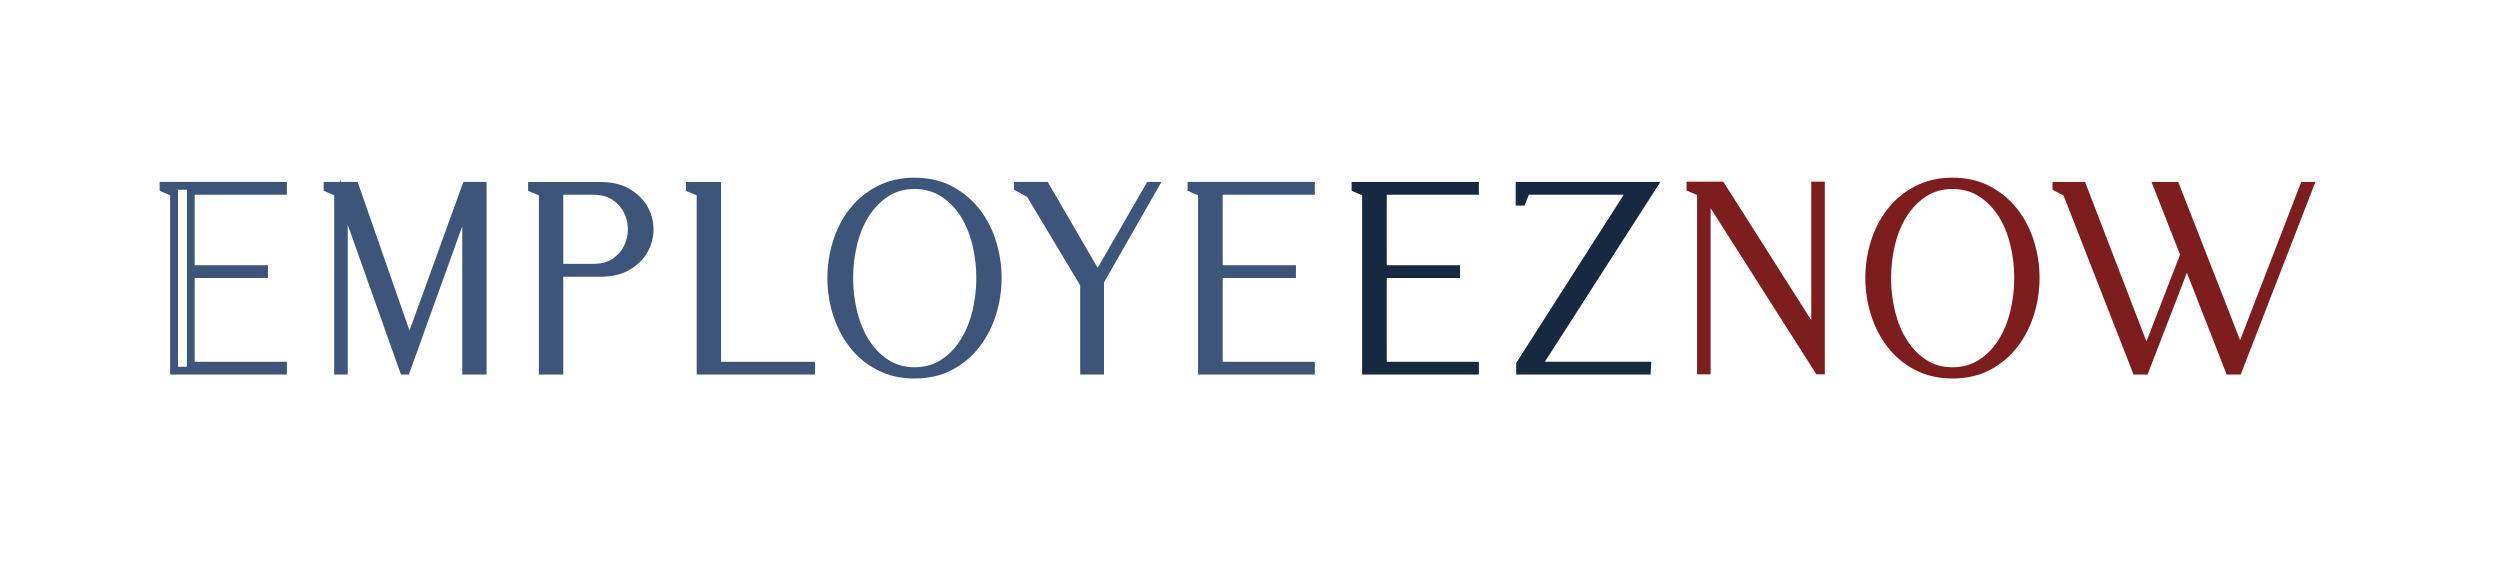
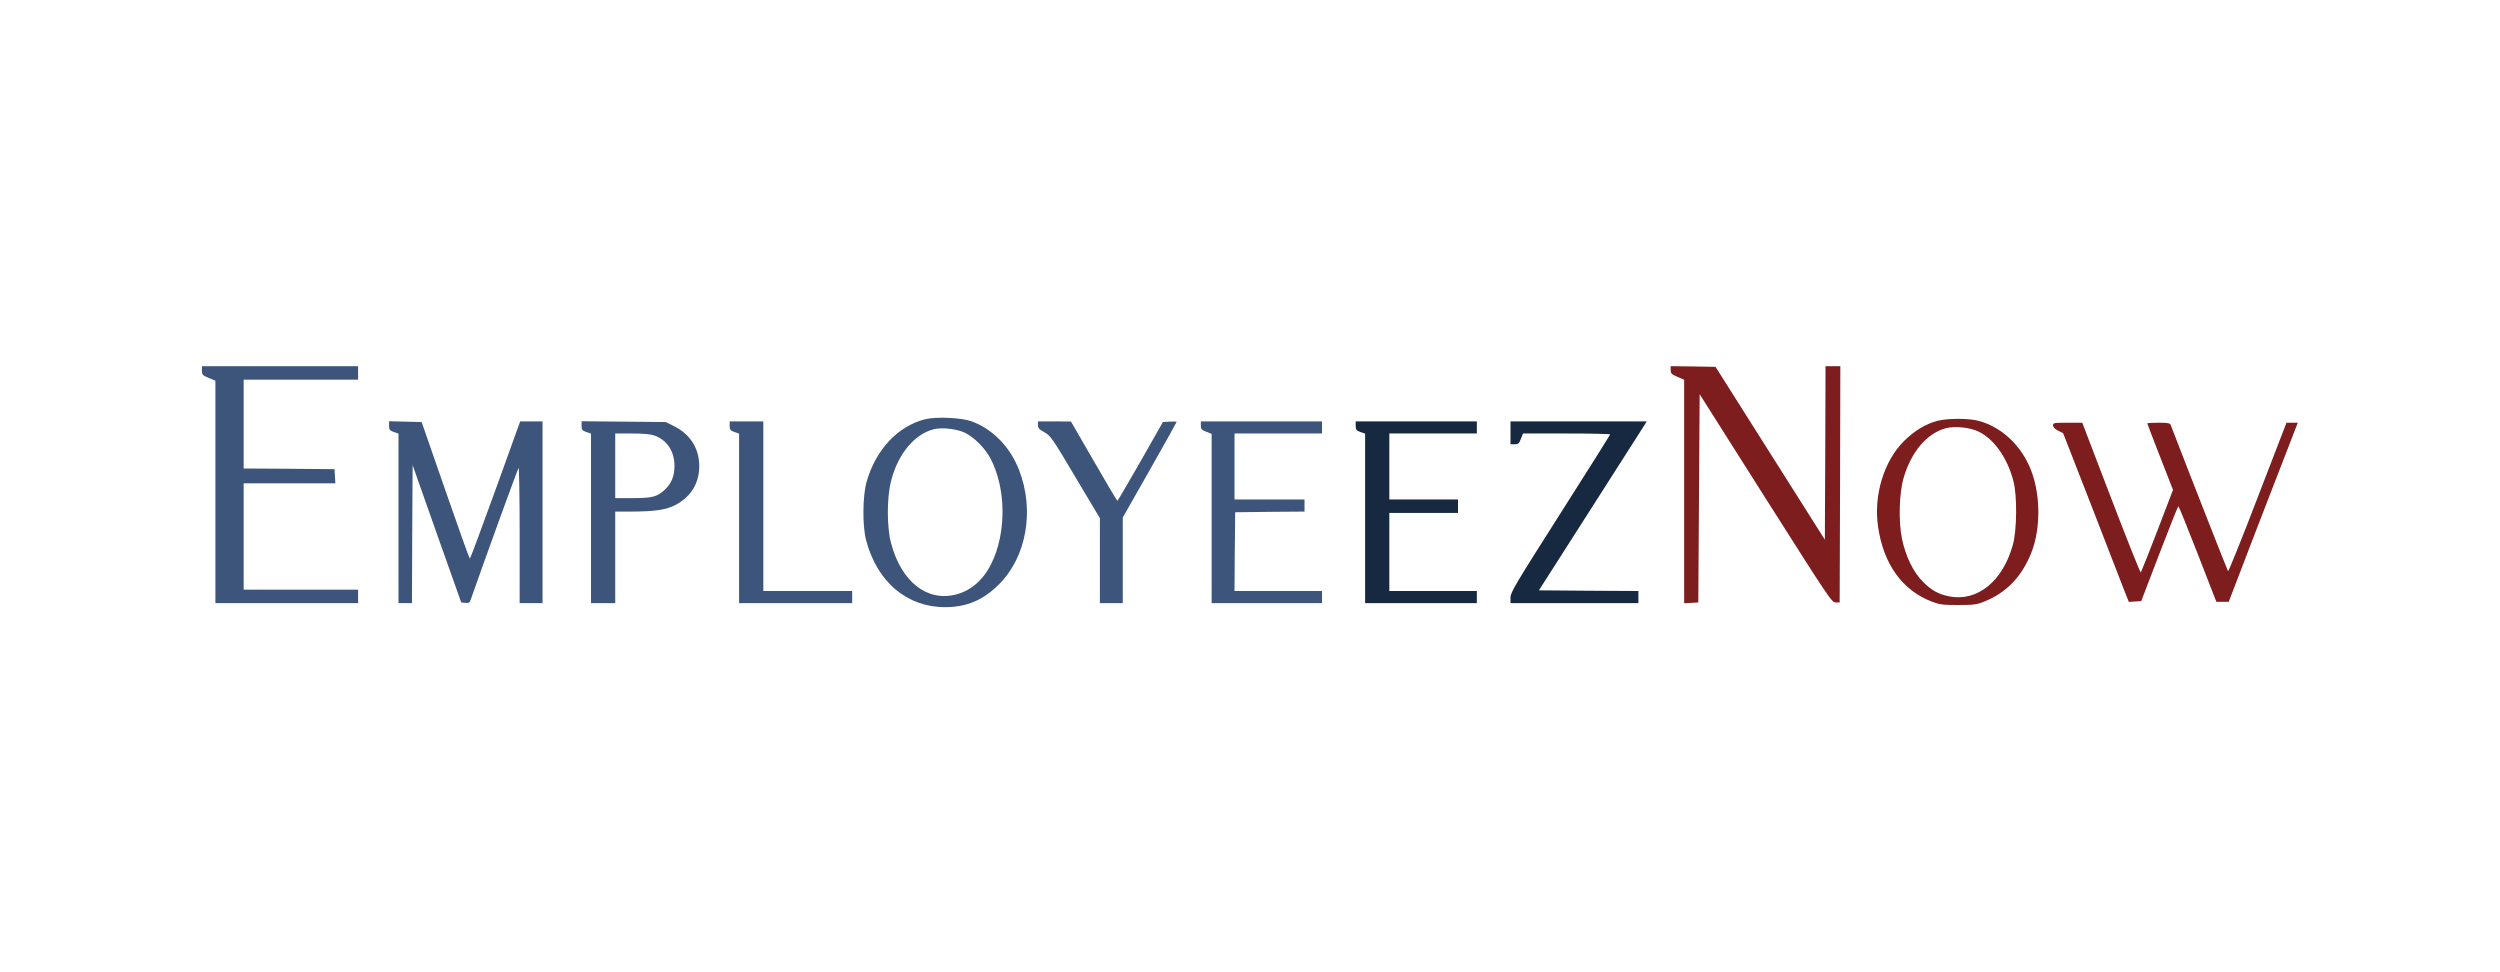
- <svg xmlns="http://www.w3.org/2000/svg" version="1.1" id="Layer_1" x="0px" y="0px" viewBox="0 0 400 93" style="enable-background:new 0 0 400 93;" xml:space="preserve">
-   <style type="text/css">
- 	.st0{fill:#3D557A;}
- 	.st1{fill:#172940;}
- 	.st2{fill:#7D1D1E;}
+ <svg xmlns="http://www.w3.org/2000/svg" version="1.0" width="1857pt" height="722pt" viewBox="0 0 1857 722" preserveAspectRatio="xMidYMid meet">
+   <style>
+   .st0{fill:#3D557A;}
+   .st1{fill:#172940;}
+   .st2{fill:#7D1D1E;}
</style>
-   <g>
+   <g transform="translate(0,722) scale(0.1,-0.1)" fill="#000000" stroke="none">
    <path class="st0" d="M1500 4467 c0 -30 4 -35 50 -54 l50 -21 0 -826 0 -826 530 0 530 0 0 50 0 50 -425 0 -425 0 0 395 0 395 341 0 340 0 -3 53 -3 52 -337 3 -338 2 0 330 0 330 425 0 425 0 0 50 0 50 -580 0 -580 0 0 -33z" />
-     <path class="st0" d="M45.9,59.93H27.22V31.24l-1.68-0.71v-1.42H45.9v2.05H31.15v11.27h11.72v2.05H31.15v13.41H45.9V59.93z    M28.47,58.68h1.44V30.36h-1.56l0.13,0.05V58.68z" />
-   </g>
-   <g>
-     <path class="st0" d="M52.41,29.74h4.37l8.74,25.03l9.07-25.03h2.65v29.57h-2.65V32.64l-9.62,26.67h-0.38l-9.58-26.96v26.96h-0.92   V30.83l-1.68-0.71V29.74z" />
-     <path class="st0" d="M77.86,59.93h-3.9V36.21l-8.55,23.72h-1.26l-8.51-23.96v23.96h-2.17V31.24l-1.68-0.71v-1.42h2.6v-0.4l0.14,0.4   h2.69l8.3,23.79l8.62-23.79h1.04l0.02-0.05v0.05h2.65V59.93z M75.21,58.68h1.4V30.36h-1.4V58.68z M54.97,30.36l9.81,27.62l0.6-1.68   l-9.05-25.94H54.97z" />
-   </g>
-   <g>
-     <path class="st0" d="M85.13,29.74h10.96c1.74,0,3.18,0.34,4.35,1.03c1.16,0.69,2.04,1.55,2.63,2.58c0.59,1.04,0.88,2.15,0.88,3.34   c0,1.19-0.29,2.3-0.88,3.34c-0.59,1.04-1.46,1.9-2.63,2.58s-2.61,1.03-4.35,1.03H89.5v15.67h-2.65V30.83l-1.72-0.71V29.74z    M89.5,30.54v12.31h5.42c1.37,0,2.51-0.3,3.42-0.9c0.91-0.6,1.6-1.36,2.06-2.29c0.46-0.92,0.69-1.91,0.69-2.96   c0-1.05-0.23-2.04-0.69-2.96c-0.46-0.92-1.15-1.69-2.06-2.29c-0.91-0.6-2.05-0.9-3.42-0.9H89.5z" />
-     <path class="st0" d="M90.12,59.93h-3.9V31.25l-1.72-0.71v-1.42h11.59c1.84,0,3.41,0.38,4.66,1.12c1.25,0.74,2.21,1.69,2.85,2.81   c0.64,1.13,0.96,2.35,0.96,3.65c0,1.3-0.32,2.52-0.96,3.65c-0.64,1.13-1.6,2.07-2.85,2.81c-1.25,0.74-2.82,1.12-4.66,1.12h-5.97   V59.93z M87.47,58.68h1.4V30.36h-1.52l0.12,0.05V58.68z M97.99,30.53c0.24,0.11,0.47,0.24,0.69,0.39c1,0.66,1.76,1.51,2.27,2.53   c0.5,1.01,0.76,2.1,0.76,3.24s-0.26,2.23-0.76,3.24c-0.51,1.02-1.27,1.87-2.27,2.53c-0.22,0.14-0.45,0.27-0.69,0.39   c0.8-0.15,1.51-0.41,2.13-0.77c1.06-0.63,1.87-1.42,2.4-2.35c0.53-0.94,0.8-1.95,0.8-3.03c0-1.08-0.27-2.09-0.8-3.03   c-0.53-0.93-1.34-1.73-2.4-2.35C99.51,30.94,98.8,30.69,97.99,30.53z M90.12,42.22h4.79c1.24,0,2.28-0.27,3.08-0.8   c0.81-0.54,1.43-1.23,1.84-2.05c0.42-0.83,0.63-1.74,0.63-2.68c0-0.95-0.21-1.85-0.63-2.68c-0.41-0.82-1.03-1.51-1.84-2.05   c-0.8-0.53-1.84-0.8-3.08-0.8h-4.79V42.22z" />
-   </g>
-   <g>
-     <path class="st0" d="M110.37,29.74h4.37v28.77h15.04v0.8h-17.68V30.83l-1.72-0.71V29.74z" />
-     <path class="st0" d="M130.4,59.93h-18.93V31.25l-1.72-0.71v-1.42h5.62v28.77h15.04V59.93z M112.72,58.68h1.4V30.36h-1.52l0.12,0.05   V58.68z" />
-   </g>
-   <g>
-     <path class="st0" d="M146.32,29.06c2.18,0,4.1,0.44,5.75,1.32c1.65,0.88,3.04,2.04,4.16,3.49c1.12,1.44,1.97,3.09,2.54,4.94   s0.86,3.74,0.86,5.67c0,1.93-0.29,3.82-0.86,5.67c-0.57,1.85-1.42,3.5-2.54,4.96c-1.12,1.46-2.51,2.63-4.16,3.51   c-1.65,0.88-3.57,1.32-5.75,1.32c-2.16,0-4.07-0.44-5.73-1.32c-1.67-0.88-3.06-2.05-4.18-3.51c-1.12-1.46-1.97-3.11-2.54-4.96   c-0.57-1.85-0.86-3.74-0.86-5.67c0-1.93,0.29-3.82,0.86-5.67c0.57-1.85,1.42-3.49,2.54-4.94c1.12-1.44,2.51-2.6,4.18-3.49   C142.25,29.51,144.17,29.06,146.32,29.06z M146.32,59.39c1.74,0,3.26-0.43,4.58-1.28s2.42-1.98,3.3-3.38c0.88-1.4,1.54-3,1.97-4.79   c0.43-1.79,0.65-3.61,0.65-5.46c0-1.85-0.22-3.67-0.65-5.46c-0.43-1.79-1.09-3.38-1.97-4.77c-0.88-1.39-1.98-2.51-3.3-3.36   c-1.32-0.85-2.84-1.28-4.58-1.28c-1.74,0-3.26,0.43-4.56,1.28c-1.3,0.85-2.39,1.97-3.28,3.36c-0.88,1.39-1.54,2.98-1.97,4.77   c-0.43,1.79-0.65,3.61-0.65,5.46c0,1.85,0.22,3.67,0.65,5.46c0.43,1.79,1.09,3.39,1.97,4.79c0.88,1.4,1.97,2.53,3.28,3.38   S144.59,59.39,146.32,59.39z" />
-     <path class="st0" d="M146.32,60.56c-2.25,0-4.28-0.47-6.03-1.4c-1.74-0.92-3.21-2.16-4.38-3.68c-1.16-1.51-2.05-3.24-2.64-5.15   c-0.59-1.9-0.89-3.87-0.89-5.86s0.3-3.96,0.89-5.86c0.59-1.91,1.48-3.64,2.64-5.13c1.17-1.51,2.64-2.74,4.38-3.65   c1.75-0.93,3.78-1.4,6.03-1.4c2.28,0,4.31,0.47,6.05,1.4c1.72,0.92,3.19,2.15,4.36,3.65c1.16,1.49,2.05,3.22,2.64,5.13   c0.59,1.9,0.89,3.87,0.89,5.86s-0.3,3.96-0.89,5.86c-0.59,1.91-1.48,3.64-2.64,5.15c-1.17,1.52-2.63,2.76-4.36,3.68   C150.64,60.09,148.6,60.56,146.32,60.56z M146.32,30.24c-1.6,0-3.02,0.4-4.21,1.18c-1.22,0.8-2.26,1.87-3.09,3.17   c-0.84,1.32-1.48,2.86-1.89,4.58c-0.42,1.73-0.63,3.52-0.63,5.31c0,1.79,0.21,3.58,0.63,5.31c0.42,1.72,1.05,3.27,1.9,4.6   c0.83,1.32,1.87,2.39,3.09,3.19c1.19,0.78,2.61,1.18,4.21,1.18c1.6,0,3.03-0.4,4.24-1.18c1.23-0.8,2.28-1.87,3.11-3.19   c0.84-1.33,1.48-2.88,1.9-4.6c0.42-1.74,0.63-3.52,0.63-5.31c0-1.79-0.21-3.57-0.63-5.31c-0.42-1.72-1.05-3.26-1.89-4.58   c-0.83-1.3-1.88-2.37-3.11-3.17C149.35,30.63,147.93,30.24,146.32,30.24z M140.08,31.4c-1.24,0.77-2.3,1.73-3.18,2.86   c-1.07,1.38-1.89,2.97-2.44,4.74c-0.55,1.78-0.83,3.63-0.83,5.48c0,1.86,0.28,3.71,0.83,5.48c0.55,1.77,1.37,3.37,2.44,4.76   c0.88,1.14,1.94,2.11,3.18,2.88c-0.81-0.73-1.52-1.58-2.13-2.54c-0.91-1.45-1.61-3.12-2.05-4.97c-0.44-1.83-0.67-3.71-0.67-5.61   c0-1.89,0.22-3.78,0.67-5.61c0.45-1.85,1.14-3.52,2.05-4.96C138.57,32.96,139.28,32.12,140.08,31.4z M152.64,31.44   c0.79,0.71,1.49,1.54,2.09,2.48c0.91,1.44,1.6,3.1,2.05,4.96c0.44,1.84,0.67,3.72,0.67,5.61c0,1.89-0.23,3.77-0.67,5.61   c-0.45,1.85-1.14,3.53-2.05,4.97c-0.6,0.95-1.3,1.79-2.1,2.5c1.2-0.77,2.24-1.72,3.11-2.84c1.07-1.39,1.89-2.99,2.44-4.76   c0.55-1.78,0.83-3.62,0.83-5.48c0-1.86-0.28-3.71-0.83-5.48c-0.55-1.77-1.37-3.36-2.44-4.74C154.88,33.15,153.84,32.2,152.64,31.44   z" />
-   </g>
-   <g>
-     <path class="st0" d="M162.87,29.99v-0.25h4.41l8.36,14.36l8.27-14.36h0.84l-8.74,15.29v14.28h-2.56V45.49l-8.65-14.45L162.87,29.99   z" />
-     <path class="st0" d="M176.64,59.93h-3.81V45.66l-8.48-14.15l-2.11-1.15v-1.25h5.39l8,13.74l7.92-13.74h2.28l-9.19,16.08V59.93z    M174.08,58.68h1.31V44.92l-8.47-14.56h-2.06l0.38,0.21l8.83,14.74V58.68z" />
-   </g>
-   <g>
-     <path class="st0" d="M190.63,30.12v-0.38h19.11v0.8H195v12.52h11.72v0.8H195v14.66h14.74v0.8h-17.43V30.83L190.63,30.12z" />
-     <path class="st0" d="M210.37,59.93h-18.68V31.24l-1.68-0.71v-1.42h20.36v2.05h-14.74v11.27h11.72v2.05h-11.72v13.41h14.74V59.93z    M192.94,58.68h1.44V30.36h-1.56l0.13,0.05V58.68z" />
-   </g>
-   <g>
-     <path class="st1" d="M216.88,30.12v-0.38h19.11v0.8h-14.74v12.52h11.72v0.8h-11.72v14.66h14.74v0.8h-17.43V30.83L216.88,30.12z" />
-     <path class="st1" d="M236.62,59.93h-18.68V31.24l-1.68-0.71v-1.42h20.36v2.05h-14.74v11.27h11.72v2.05h-11.72v13.41h14.74V59.93z    M219.19,58.68h1.44V30.36h-1.56l0.13,0.05V58.68z" />
-   </g>
-   <g>
-     <path class="st1" d="M243.13,32.26v-2.52h21.38l-18.48,28.77h17.51l-0.04,0.8h-20.29v-1.05l17.72-27.72h-16.76l-0.67,1.72H243.13z" />
-     <path class="st1" d="M264.09,59.93h-21.5v-1.86l17.21-26.91h-15.19l-0.67,1.72h-1.43v-3.77h23.15l-18.48,28.77h17.03L264.09,59.93z    M243.84,58.68h1.34l18.19-28.32h-1.57l-17.95,28.08V58.68z" />
-   </g>
-   <g>
-     <path class="st2" d="M290.42,53.38V29.7h0.92v29.57h-0.38l-17.89-28.1v28.1h-0.92V30.79l-1.68-0.71V29.7h4.91L290.42,53.38z" />
-     <path class="st2" d="M291.97,59.89h-1.35L273.7,33.31v26.58h-2.17V31.2l-1.68-0.71v-1.42h2.6v-0.05l0.03,0.05h3.25l14.07,22.16   V29.07h2.17V59.89z M273.28,30.32l17.44,27.39v-2.69l-15.68-24.7H273.28z" />
-   </g>
-   <g>
-     <path class="st2" d="M312.39,29.06c2.18,0,4.1,0.44,5.75,1.32c1.65,0.88,3.04,2.04,4.16,3.49c1.12,1.44,1.97,3.09,2.54,4.94   s0.86,3.74,0.86,5.67c0,1.93-0.29,3.82-0.86,5.67c-0.57,1.85-1.42,3.5-2.54,4.96c-1.12,1.46-2.51,2.63-4.16,3.51   c-1.65,0.88-3.57,1.32-5.75,1.32c-2.16,0-4.07-0.44-5.73-1.32c-1.67-0.88-3.06-2.05-4.18-3.51c-1.12-1.46-1.97-3.11-2.54-4.96   c-0.57-1.85-0.86-3.74-0.86-5.67c0-1.93,0.29-3.82,0.86-5.67c0.57-1.85,1.42-3.49,2.54-4.94c1.12-1.44,2.51-2.6,4.18-3.49   C308.32,29.51,310.23,29.06,312.39,29.06z M312.39,59.39c1.74,0,3.26-0.43,4.58-1.28s2.42-1.98,3.3-3.38c0.88-1.4,1.54-3,1.97-4.79   c0.43-1.79,0.65-3.61,0.65-5.46c0-1.85-0.22-3.67-0.65-5.46c-0.43-1.79-1.09-3.38-1.97-4.77c-0.88-1.39-1.98-2.51-3.3-3.36   c-1.32-0.85-2.84-1.28-4.58-1.28c-1.74,0-3.26,0.43-4.56,1.28c-1.3,0.85-2.39,1.97-3.28,3.36c-0.88,1.39-1.54,2.98-1.97,4.77   c-0.43,1.79-0.65,3.61-0.65,5.46c0,1.85,0.22,3.67,0.65,5.46c0.43,1.79,1.09,3.39,1.97,4.79c0.88,1.4,1.97,2.53,3.28,3.38   S310.65,59.39,312.39,59.39z" />
-     <path class="st2" d="M312.39,60.56c-2.25,0-4.28-0.47-6.03-1.4c-1.74-0.92-3.21-2.16-4.38-3.68c-1.16-1.51-2.05-3.24-2.64-5.15   c-0.59-1.9-0.89-3.87-0.89-5.86s0.3-3.96,0.89-5.86c0.59-1.91,1.48-3.64,2.64-5.13c1.17-1.51,2.64-2.74,4.38-3.65   c1.75-0.93,3.78-1.4,6.03-1.4c2.28,0,4.31,0.47,6.05,1.4c1.72,0.92,3.19,2.15,4.36,3.65c1.16,1.49,2.05,3.22,2.64,5.13   c0.59,1.9,0.89,3.87,0.89,5.86s-0.3,3.96-0.89,5.86c-0.59,1.91-1.48,3.64-2.64,5.15c-1.17,1.52-2.63,2.76-4.36,3.68   C316.7,60.09,314.67,60.56,312.39,60.56z M312.39,30.24c-1.6,0-3.02,0.4-4.21,1.18c-1.22,0.8-2.26,1.87-3.09,3.17   c-0.84,1.32-1.48,2.86-1.89,4.58c-0.42,1.73-0.63,3.52-0.63,5.31c0,1.79,0.21,3.58,0.63,5.31c0.42,1.72,1.05,3.27,1.9,4.6   c0.83,1.32,1.87,2.39,3.09,3.19c1.19,0.78,2.61,1.18,4.21,1.18c1.6,0,3.03-0.4,4.24-1.18c1.23-0.8,2.28-1.87,3.11-3.19   c0.84-1.33,1.48-2.88,1.9-4.6c0.42-1.74,0.63-3.52,0.63-5.31c0-1.79-0.21-3.57-0.63-5.31c-0.42-1.72-1.05-3.26-1.89-4.58   c-0.83-1.3-1.88-2.37-3.11-3.17C315.42,30.63,313.99,30.24,312.39,30.24z M306.15,31.4c-1.24,0.77-2.3,1.73-3.18,2.86   c-1.07,1.38-1.89,2.97-2.44,4.74c-0.55,1.78-0.83,3.63-0.83,5.48c0,1.86,0.28,3.71,0.83,5.48c0.55,1.77,1.37,3.37,2.44,4.76   c0.88,1.14,1.94,2.11,3.18,2.88c-0.81-0.73-1.52-1.58-2.13-2.54c-0.91-1.45-1.61-3.12-2.05-4.97c-0.44-1.83-0.67-3.71-0.67-5.61   c0-1.89,0.22-3.78,0.67-5.61c0.45-1.85,1.14-3.52,2.05-4.96C304.64,32.96,305.35,32.12,306.15,31.4z M318.7,31.44   c0.79,0.71,1.49,1.54,2.09,2.48c0.91,1.44,1.6,3.1,2.05,4.96c0.44,1.84,0.67,3.72,0.67,5.61c0,1.89-0.23,3.77-0.67,5.61   c-0.45,1.85-1.14,3.53-2.05,4.97c-0.6,0.95-1.3,1.79-2.1,2.5c1.2-0.77,2.24-1.72,3.11-2.84c1.07-1.39,1.89-2.99,2.44-4.76   c0.55-1.78,0.83-3.62,0.83-5.48c0-1.86-0.28-3.71-0.83-5.48c-0.55-1.77-1.37-3.36-2.44-4.74C320.94,33.15,319.9,32.2,318.7,31.44z" />
-   </g>
-   <g>
-     <path class="st2" d="M329.02,29.74h4.16l10.25,26.63l6.05-15.62l-4.33-11h2.94l10.33,26.42l10.21-26.42h0.92l-11.47,29.57h-1.39   l-6.8-17.39l-6.72,17.39h-1.39l-11.13-28.48l-1.64-0.84V29.74z" />
-     <path class="st2" d="M358.51,59.93h-2.24l-6.37-16.29l-6.29,16.29h-2.24l-11.2-28.65l-1.77-0.91v-1.26h5.21l9.82,25.52l5.38-13.89   l-4.57-11.63h4.28l9.9,25.32l9.78-25.32h2.27L358.51,59.93z M357.13,58.68h0.53l0.54-1.39l-10.53-26.93h-1.6l4.08,10.38l-0.02,0.05   L357.13,58.68z M342.22,58.68h0.53l0.45-1.17l-10.45-27.15h-1.63l0.04,0.02L342.22,58.68z" />
+     <path class="st2" d="M12410 4471 c0 -25 6 -31 50 -50 l50 -22 0 -830 0 -830 53 3 52 3 5 773 5 774 490 -774 c471 -742 491 -773 520 -773 l30 0 3 878 2 877 -55 0 -55 0 -2 -645 -3 -644 -406 642 -406 642 -166 3 -167 2 0 -29z" />
+     <path class="st0" d="M6872 4106 c-202 -51 -366 -225 -434 -462 -31 -106 -33 -331 -4 -439 82 -308 303 -495 586 -495 160 0 283 52 401 170 204 204 265 548 149 848 -67 173 -197 306 -355 363 -76 27 -263 35 -343 15z m292 -99 c70 -33 150 -112 193 -192 117 -222 120 -552 7 -781 -60 -122 -151 -201 -263 -230 -216 -55 -406 95 -482 381 -32 116 -32 335 -1 459 50 200 172 350 316 387 60 16 168 4 230 -24z" />
+     <path class="st2" d="M14391 4094 c-88 -23 -171 -74 -247 -149 -150 -148 -228 -405 -194 -636 40 -279 180 -474 400 -558 57 -22 81 -25 195 -25 113 0 138 3 190 24 164 64 280 182 352 360 77 192 71 464 -15 652 -77 168 -217 291 -379 333 -72 19 -230 18 -302 -1z m306 -80 c116 -56 215 -197 259 -369 28 -106 26 -361 -4 -470 -74 -271 -263 -426 -472 -385 -79 15 -132 44 -195 107 -73 73 -129 188 -157 320 -27 130 -21 340 12 453 57 196 175 334 317 370 66 16 178 5 240 -26z" />
+     <path class="st0" d="M2890 4057 c0 -29 5 -35 35 -46 l35 -12 0 -630 0 -629 50 0 50 0 2 513 3 512 180 -510 181 -510 31 -3 c26 -3 32 1 40 25 93 267 348 970 355 977 4 6 8 -218 8 -497 l0 -507 85 0 85 0 0 675 0 675 -83 0 -83 0 -184 -510 c-101 -280 -187 -510 -190 -510 -3 0 -85 228 -182 508 l-176 507 -121 3 -121 3 0 -34z" />
+     <path class="st0" d="M4320 4058 c0 -30 4 -36 35 -47 l35 -12 0 -630 0 -629 90 0 90 0 0 340 0 340 123 0 c175 1 257 13 328 51 113 61 174 162 173 289 -1 132 -68 236 -192 297 l-57 28 -312 3 -313 3 0 -33z m541 -73 c93 -33 149 -117 149 -225 0 -77 -22 -130 -71 -177 -57 -53 -93 -63 -239 -63 l-130 0 0 240 0 240 124 0 c86 0 137 -5 167 -15z" />
+     <path class="st0" d="M5420 4057 c0 -29 5 -35 35 -46 l35 -12 0 -630 0 -629 420 0 420 0 0 45 0 45 -330 0 -330 0 0 630 0 630 -125 0 -125 0 0 -33z" />
+     <path class="st0" d="M7710 4063 c0 -23 9 -33 48 -54 46 -26 57 -41 230 -333 l182 -305 0 -316 0 -315 85 0 85 0 0 318 0 318 200 352 c110 194 200 355 200 358 0 3 -23 4 -51 2 l-51 -3 -166 -292 c-92 -161 -169 -292 -172 -293 -3 0 -82 133 -175 295 l-170 294 -122 1 -123 0 0 -27z" />
+     <path class="st0" d="M8920 4059 c0 -26 5 -33 40 -46 l40 -16 0 -629 0 -628 410 0 410 0 0 45 0 45 -325 0 -325 0 2 293 3 292 258 3 257 2 0 45 0 45 -260 0 -260 0 0 245 0 245 325 0 325 0 0 45 0 45 -450 0 -450 0 0 -31z" />
+     <path class="st1" d="M10070 4057 c0 -29 5 -35 35 -46 l35 -12 0 -630 0 -629 415 0 415 0 0 45 0 45 -325 0 -325 0 0 290 0 290 255 0 255 0 0 50 0 50 -255 0 -255 0 0 245 0 245 325 0 325 0 0 45 0 45 -450 0 -450 0 0 -33z" />
+     <path class="st1" d="M11220 4005 l0 -85 31 0 c26 0 33 5 46 40 l16 40 324 0 c177 0 323 -3 323 -7 0 -3 -166 -268 -370 -588 -335 -526 -370 -586 -370 -623 l0 -42 475 0 475 0 0 45 0 45 -370 2 -369 3 377 590 c208 325 388 607 401 628 l23 37 -506 0 -506 0 0 -85z" />
+     <path class="st2" d="M15250 4060 c0 -13 13 -26 38 -39 l37 -19 208 -533 c114 -294 223 -576 243 -627 l37 -93 46 3 46 3 135 352 c74 194 138 353 141 353 3 0 68 -160 144 -355 l138 -355 46 0 46 0 78 203 c42 111 157 410 256 665 l179 462 -42 0 -42 0 -214 -555 c-117 -306 -217 -552 -220 -548 -5 6 -293 740 -426 1086 -5 14 -21 17 -90 17 -46 0 -84 -2 -84 -5 0 -3 43 -115 96 -250 l95 -244 -116 -303 c-64 -167 -120 -306 -123 -310 -4 -4 -103 245 -221 553 l-214 559 -109 0 c-101 0 -108 -1 -108 -20z" />
  </g>
</svg>
